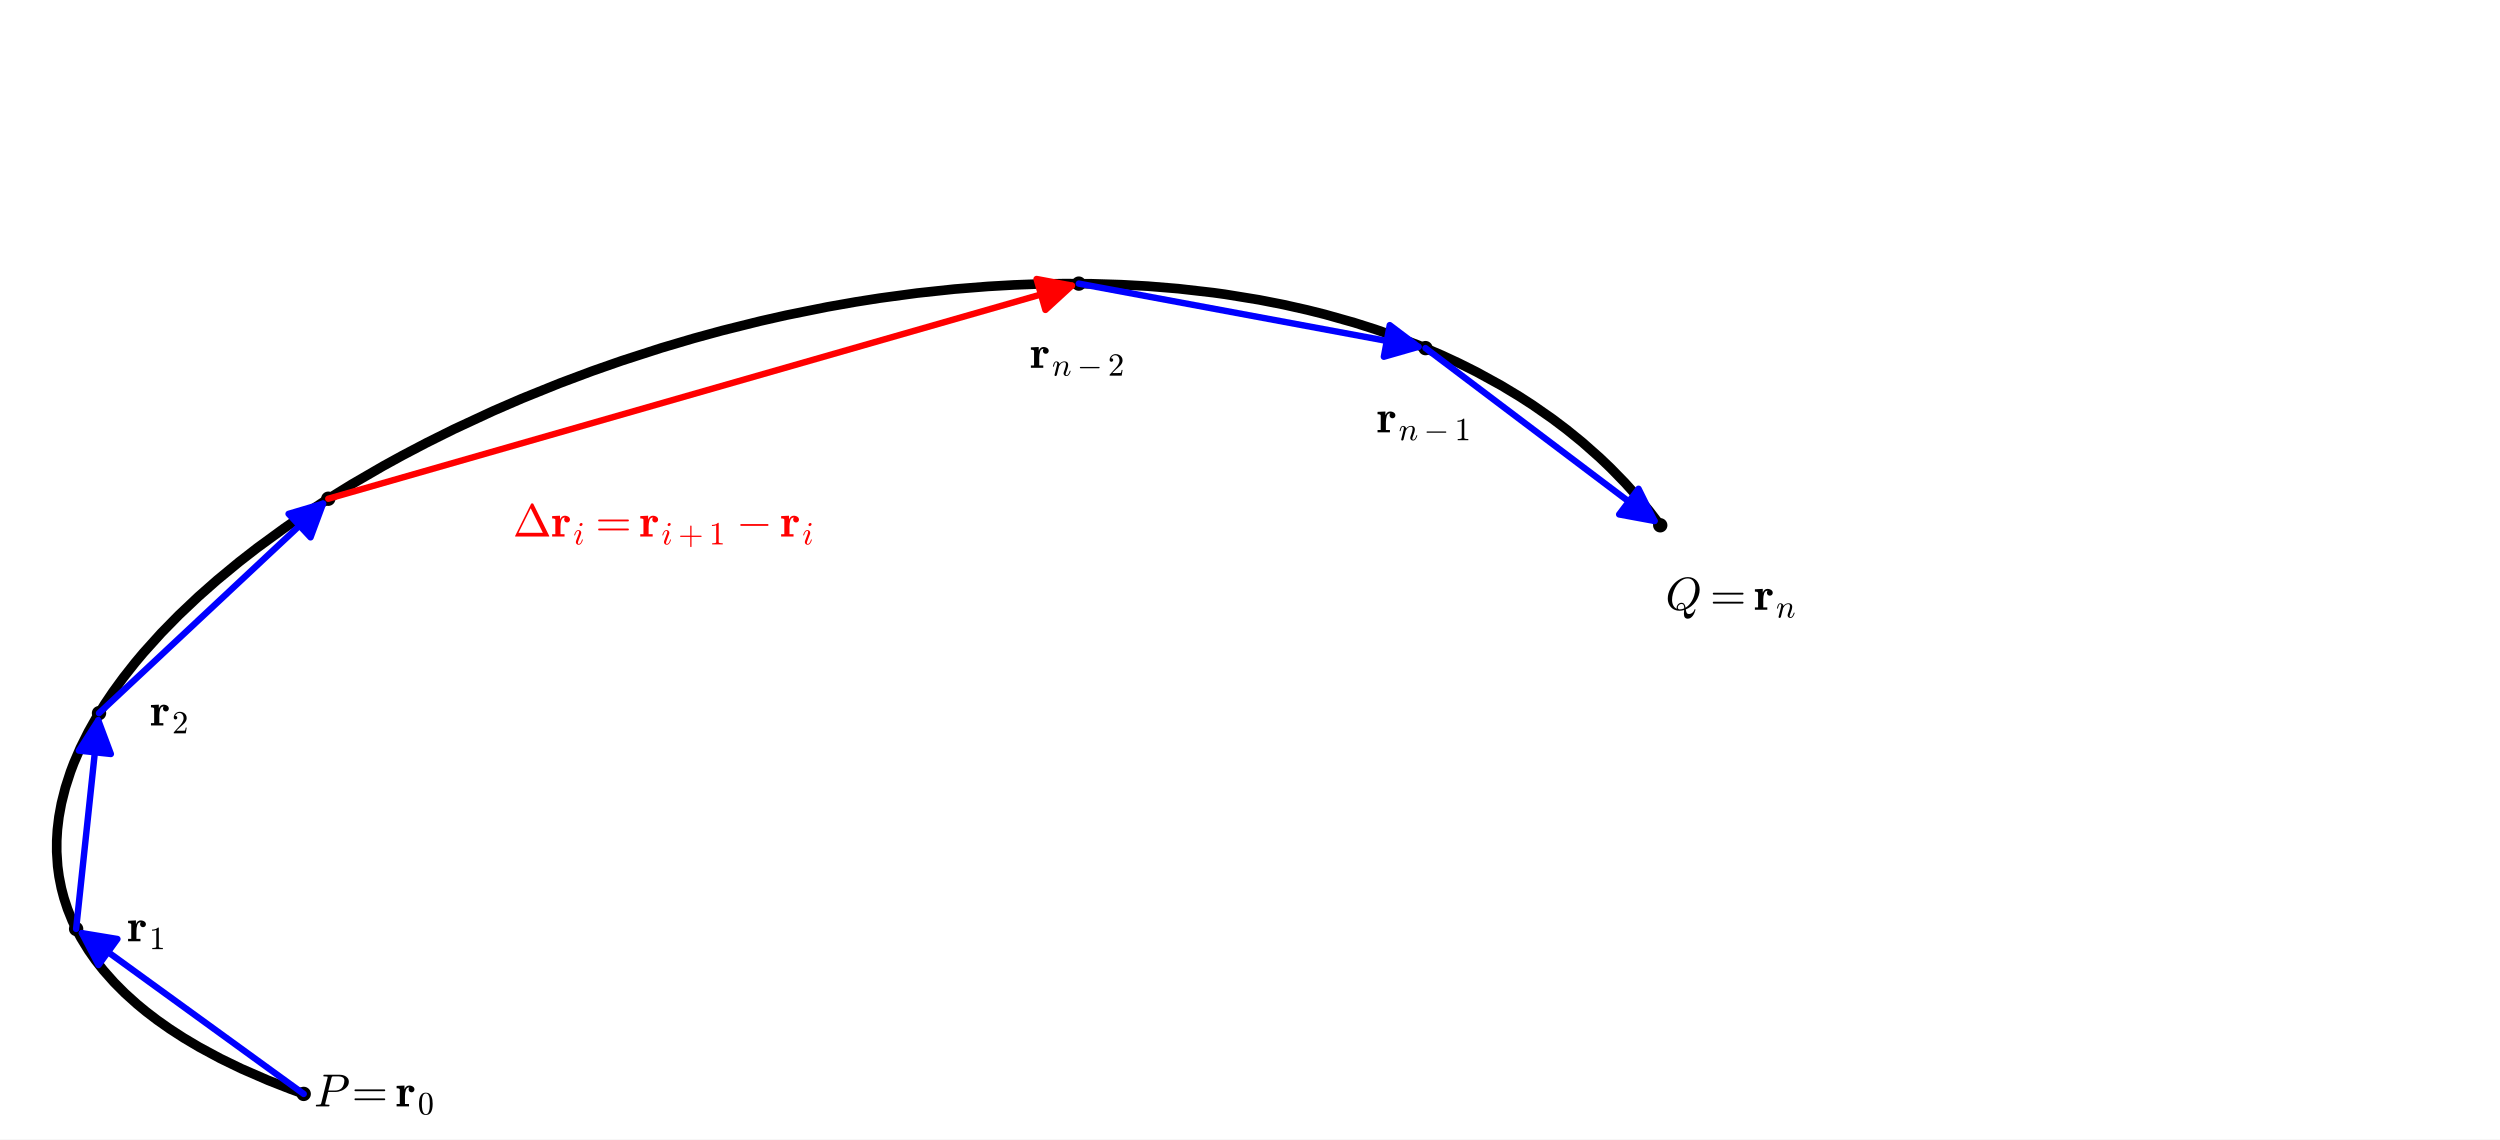
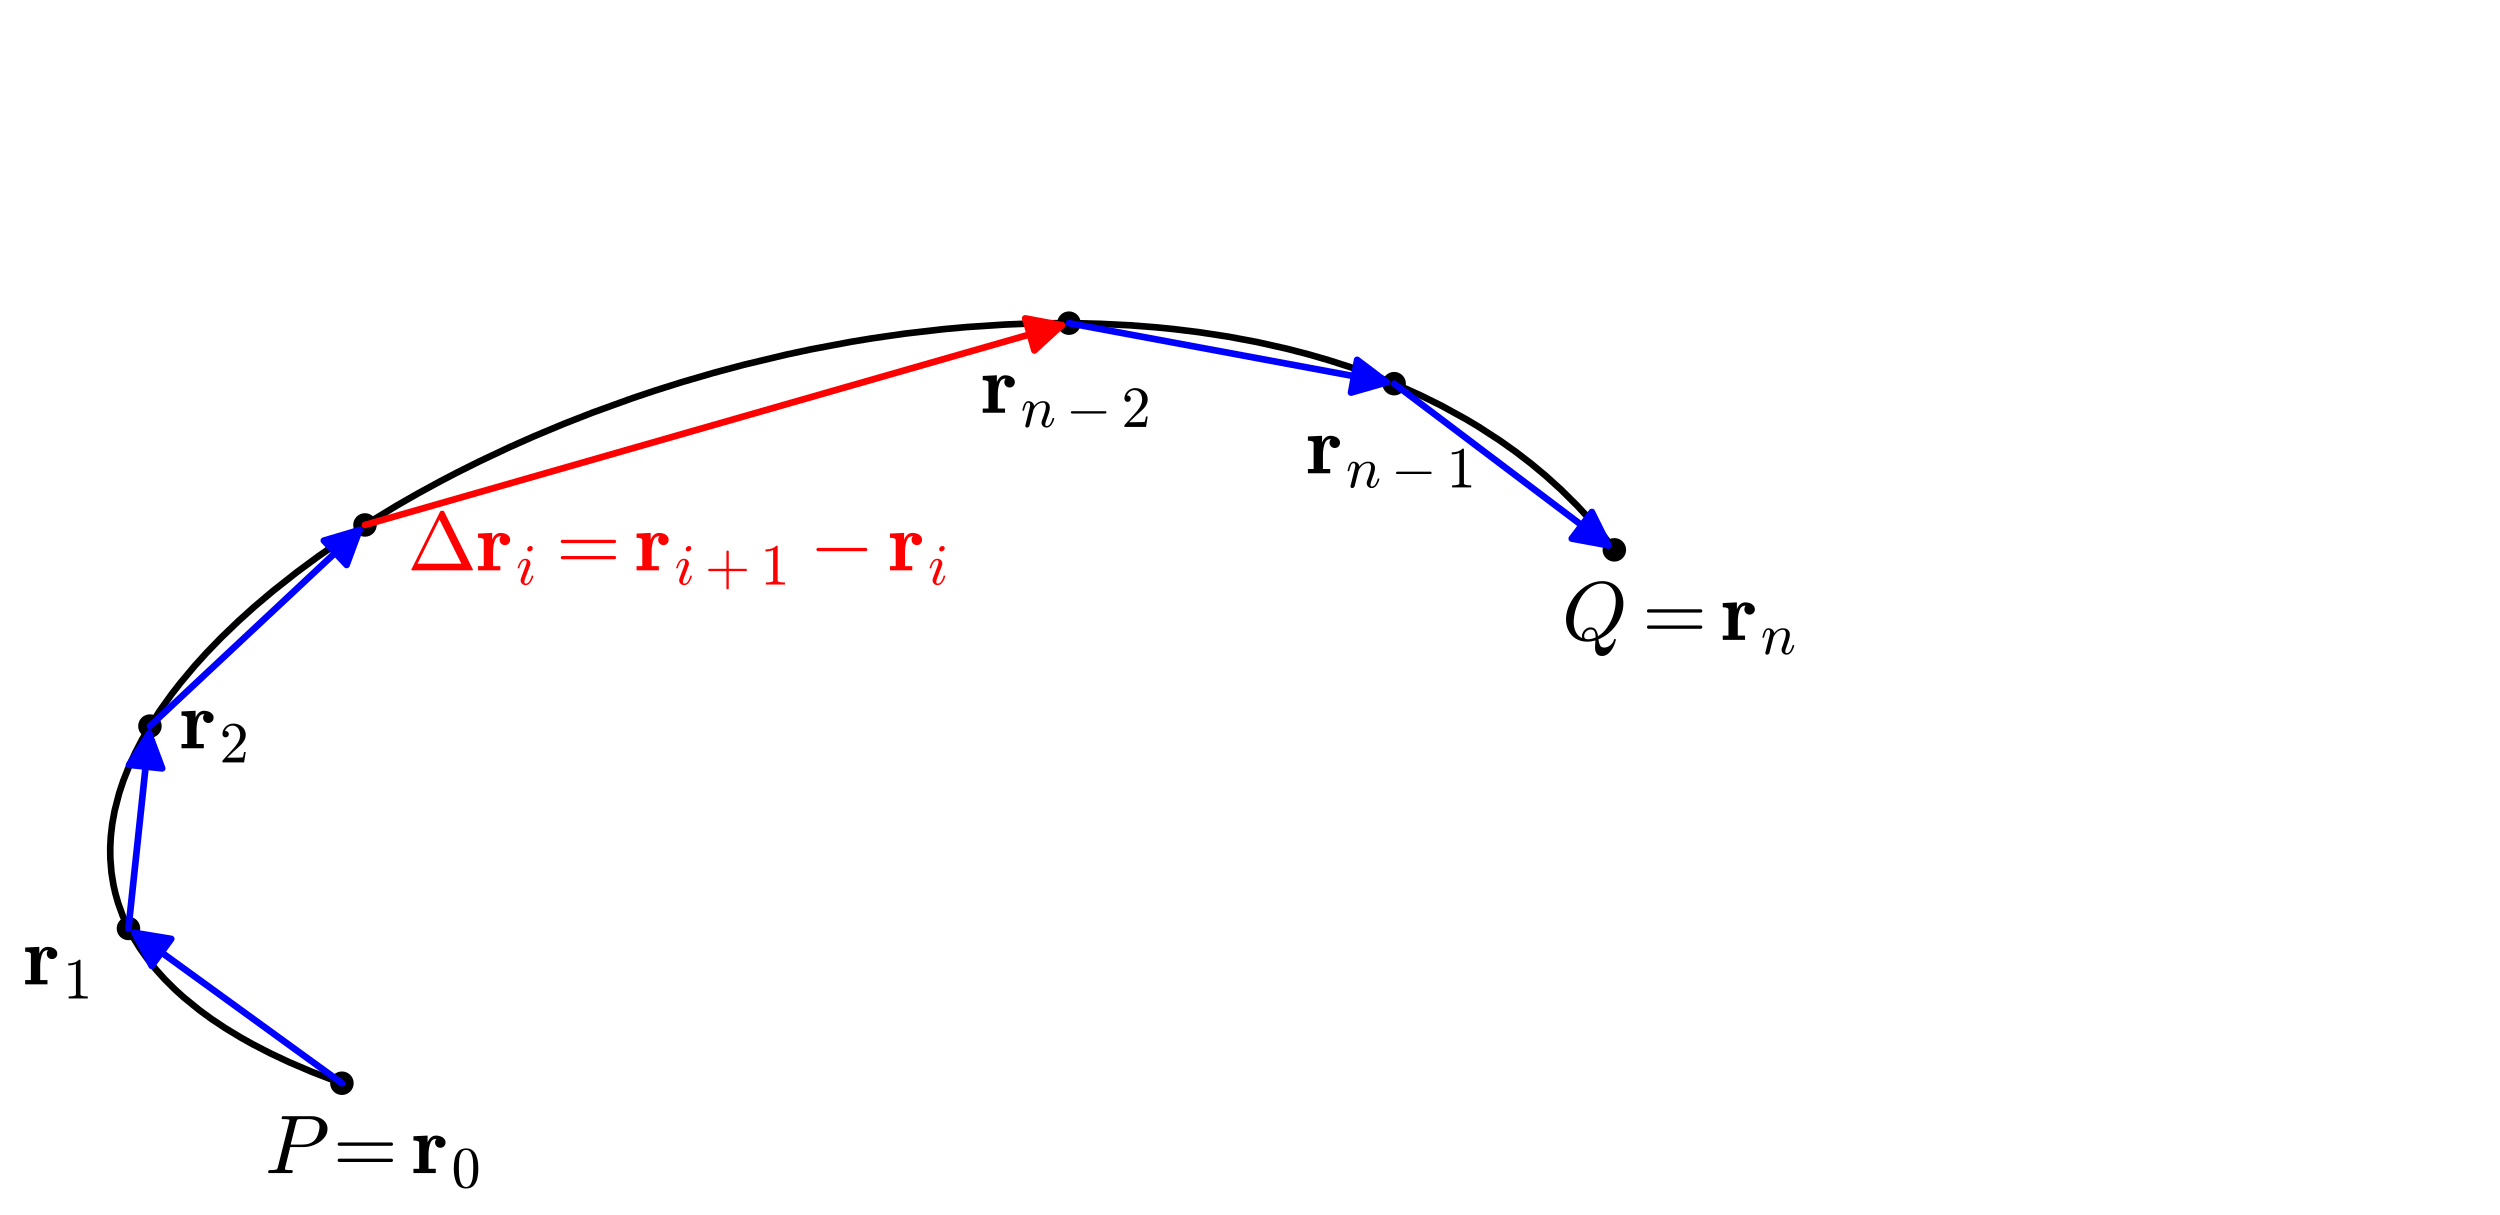
- <svg xmlns="http://www.w3.org/2000/svg" xmlns:xlink="http://www.w3.org/1999/xlink" width="777.868pt" height="354.537pt" viewBox="0 0 777.868 354.537" version="1.1">
+ <svg xmlns="http://www.w3.org/2000/svg" xmlns:xlink="http://www.w3.org/1999/xlink" width="750.709pt" height="364.818pt" viewBox="0 0 750.709 364.818" version="1.1">
  <defs>
    <style type="text/css">*{stroke-linejoin: round; stroke-linecap: butt}</style>
  </defs>
  <g id="figure_1">
    <g id="patch_1">
-       <path d="M 0 354.537  L 777.868 354.537  L 777.868 0  L 0 0  z " style="fill: #ffffff" />
+       <path d="M 0 364.818  L 750.709 364.818  L 750.709 0  L 0 0  z " style="fill: #ffffff" />
    </g>
    <g id="axes_1">
      <g id="patch_2">
-         <path d="M 7.2 345.411  L 549.37 345.411  L 549.37 83.2  L 7.2 83.2  z " style="fill: #ffffff" />
+         <path d="M 8.591 350.49  L 514.74 350.49  L 514.74 92.066  L 8.591 92.066  z " style="fill: #ffffff" />
      </g>
      <g id="PathCollection_1">
-         <path d="M 94.494 342.605  C 95.087 342.605 95.656 342.369 96.076 341.95  C 96.495 341.531 96.73 340.962 96.73 340.369  C 96.73 339.776 96.495 339.207 96.076 338.788  C 95.656 338.368 95.087 338.133 94.494 338.133  C 93.901 338.133 93.333 338.368 92.913 338.788  C 92.494 339.207 92.258 339.776 92.258 340.369  C 92.258 340.962 92.494 341.531 92.913 341.95  C 93.333 342.369 93.901 342.605 94.494 342.605  z " clip-path="url(#p97bbeaa881)" />
+         <path d="M 102.671 328.809  C 103.609 328.809 104.508 328.437 105.171 327.774  C 105.834 327.111 106.207 326.211 106.207 325.274  C 106.207 324.336 105.834 323.437 105.171 322.774  C 104.508 322.111 103.609 321.738 102.671 321.738  C 101.734 321.738 100.834 322.111 100.171 322.774  C 99.508 323.437 99.136 324.336 99.136 325.274  C 99.136 326.211 99.508 327.111 100.171 327.774  C 100.834 328.437 101.734 328.809 102.671 328.809  z " clip-path="url(#pa970d36c4c)" />
      </g>
      <g id="PathCollection_2">
-         <path d="M 23.685 291.266  C 24.279 291.266 24.847 291.031 25.267 290.612  C 25.686 290.192 25.922 289.623 25.922 289.03  C 25.922 288.437 25.686 287.869 25.267 287.449  C 24.847 287.03 24.279 286.794 23.685 286.794  C 23.092 286.794 22.524 287.03 22.104 287.449  C 21.685 287.869 21.449 288.437 21.449 289.03  C 21.449 289.623 21.685 290.192 22.104 290.612  C 22.524 291.031 23.092 291.266 23.685 291.266  z " clip-path="url(#p97bbeaa881)" />
+         <path d="M 38.572 282.335  C 39.509 282.335 40.409 281.963 41.072 281.3  C 41.735 280.637 42.107 279.737 42.107 278.8  C 42.107 277.862 41.735 276.963 41.072 276.3  C 40.409 275.637 39.509 275.264 38.572 275.264  C 37.634 275.264 36.735 275.637 36.072 276.3  C 35.409 276.963 35.036 277.862 35.036 278.8  C 35.036 279.737 35.409 280.637 36.072 281.3  C 36.735 281.963 37.634 282.335 38.572 282.335  z " clip-path="url(#pa970d36c4c)" />
      </g>
      <g id="PathCollection_3">
-         <path d="M 30.81 224.139  C 31.403 224.139 31.972 223.903 32.391 223.484  C 32.81 223.064 33.046 222.496 33.046 221.903  C 33.046 221.309 32.81 220.741 32.391 220.321  C 31.972 219.902 31.403 219.666 30.81 219.666  C 30.217 219.666 29.648 219.902 29.229 220.321  C 28.809 220.741 28.574 221.309 28.574 221.903  C 28.574 222.496 28.809 223.064 29.229 223.484  C 29.648 223.903 30.217 224.139 30.81 224.139  z " clip-path="url(#p97bbeaa881)" />
+         <path d="M 45.021 221.568  C 45.959 221.568 46.858 221.196 47.521 220.533  C 48.184 219.87 48.557 218.97 48.557 218.033  C 48.557 217.095 48.184 216.196 47.521 215.533  C 46.858 214.87 45.959 214.497 45.021 214.497  C 44.083 214.497 43.184 214.87 42.521 215.533  C 41.858 216.196 41.486 217.095 41.486 218.033  C 41.486 218.97 41.858 219.87 42.521 220.533  C 43.184 221.196 44.083 221.568 45.021 221.568  z " clip-path="url(#pa970d36c4c)" />
      </g>
      <g id="PathCollection_4">
-         <path d="M 102.145 157.417  C 102.738 157.417 103.307 157.182 103.726 156.762  C 104.145 156.343 104.381 155.774 104.381 155.181  C 104.381 154.588 104.145 154.019 103.726 153.6  C 103.307 153.181 102.738 152.945 102.145 152.945  C 101.552 152.945 100.983 153.181 100.564 153.6  C 100.144 154.019 99.909 154.588 99.909 155.181  C 99.909 155.774 100.144 156.343 100.564 156.762  C 100.983 157.182 101.552 157.417 102.145 157.417  z " clip-path="url(#p97bbeaa881)" />
+         <path d="M 109.597 161.169  C 110.534 161.169 111.434 160.796 112.097 160.133  C 112.76 159.47 113.132 158.571 113.132 157.633  C 113.132 156.696 112.76 155.796 112.097 155.133  C 111.434 154.47 110.534 154.098 109.597 154.098  C 108.659 154.098 107.76 154.47 107.097 155.133  C 106.434 155.796 106.061 156.696 106.061 157.633  C 106.061 158.571 106.434 159.47 107.097 160.133  C 107.76 160.796 108.659 161.169 109.597 161.169  z " clip-path="url(#pa970d36c4c)" />
      </g>
      <g id="PathCollection_5">
-         <path d="M 335.668 90.483  C 336.261 90.483 336.83 90.248 337.249 89.828  C 337.668 89.409 337.904 88.84 337.904 88.247  C 337.904 87.654 337.668 87.086 337.249 86.666  C 336.83 86.247 336.261 86.011 335.668 86.011  C 335.075 86.011 334.506 86.247 334.087 86.666  C 333.667 87.086 333.432 87.654 333.432 88.247  C 333.432 88.84 333.667 89.409 334.087 89.828  C 334.506 90.248 335.075 90.483 335.668 90.483  z " clip-path="url(#p97bbeaa881)" />
+         <path d="M 320.992 100.577  C 321.93 100.577 322.829 100.205 323.492 99.542  C 324.155 98.879 324.528 97.979 324.528 97.042  C 324.528 96.104 324.155 95.205 323.492 94.542  C 322.829 93.879 321.93 93.506 320.992 93.506  C 320.055 93.506 319.155 93.879 318.492 94.542  C 317.829 95.205 317.457 96.104 317.457 97.042  C 317.457 97.979 317.829 98.879 318.492 99.542  C 319.155 100.205 320.055 100.577 320.992 100.577  z " clip-path="url(#pa970d36c4c)" />
      </g>
      <g id="PathCollection_6">
-         <path d="M 443.533 110.554  C 444.126 110.554 444.695 110.318 445.114 109.899  C 445.533 109.48 445.769 108.911 445.769 108.318  C 445.769 107.725 445.533 107.156 445.114 106.737  C 444.695 106.317 444.126 106.082 443.533 106.082  C 442.94 106.082 442.371 106.317 441.952 106.737  C 441.532 107.156 441.297 107.725 441.297 108.318  C 441.297 108.911 441.532 109.48 441.952 109.899  C 442.371 110.318 442.94 110.554 443.533 110.554  z " clip-path="url(#p97bbeaa881)" />
+         <path d="M 418.637 118.746  C 419.574 118.746 420.474 118.374 421.137 117.711  C 421.8 117.048 422.172 116.148 422.172 115.211  C 422.172 114.273 421.8 113.374 421.137 112.711  C 420.474 112.048 419.574 111.675 418.637 111.675  C 417.699 111.675 416.8 112.048 416.137 112.711  C 415.474 113.374 415.101 114.273 415.101 115.211  C 415.101 116.148 415.474 117.048 416.137 117.711  C 416.8 118.374 417.699 118.746 418.637 118.746  z " clip-path="url(#pa970d36c4c)" />
      </g>
      <g id="PathCollection_7">
-         <path d="M 516.577 165.678  C 517.17 165.678 517.739 165.442 518.158 165.023  C 518.577 164.603 518.813 164.035 518.813 163.442  C 518.813 162.849 518.577 162.28 518.158 161.86  C 517.739 161.441 517.17 161.206 516.577 161.206  C 515.984 161.206 515.415 161.441 514.996 161.86  C 514.577 162.28 514.341 162.849 514.341 163.442  C 514.341 164.035 514.577 164.603 514.996 165.023  C 515.415 165.442 515.984 165.678 516.577 165.678  z " clip-path="url(#p97bbeaa881)" />
+         <path d="M 484.76 168.647  C 485.697 168.647 486.597 168.274 487.26 167.611  C 487.923 166.948 488.295 166.049 488.295 165.111  C 488.295 164.173 487.923 163.274 487.26 162.611  C 486.597 161.948 485.697 161.576 484.76 161.576  C 483.822 161.576 482.923 161.948 482.26 162.611  C 481.597 163.274 481.224 164.173 481.224 165.111  C 481.224 166.049 481.597 166.948 482.26 167.611  C 482.923 168.274 483.822 168.647 484.76 168.647  z " clip-path="url(#pa970d36c4c)" />
      </g>
      <g id="matplotlib.axis_1" />
      <g id="matplotlib.axis_2" />
      <g id="line2d_1">
-         <path d="M 516.577 163.442  L 513.137 158.938  L 509.405 154.441  L 505.586 150.193  L 501.134 145.627  L 497.77 142.417  L 492.279 137.564  L 487.494 133.678  L 483.067 130.334  L 476.828 125.985  L 472.733 123.341  L 467.045 119.915  L 459.411 115.727  L 453.987 113.011  L 448.623 110.518  L 441.658 107.546  L 434.752 104.872  L 427.861 102.456  L 421.41 100.405  L 412.181 97.802  L 406.7 96.429  L 399.327 94.775  L 391.715 93.286  L 381.167 91.569  L 377.611 91.077  L 366.621 89.818  L 357.073 89.033  L 348.931 88.58  L 339.664 88.296  L 331.154 88.245  L 322.15 88.403  L 315.498 88.657  L 307.361 89.12  L 296.964 89.953  L 285.409 91.189  L 273.704 92.767  L 266.215 93.947  L 257.424 95.499  L 244.636 98.078  L 236.584 99.897  L 224.682 102.862  L 215.893 105.266  L 205.813 108.248  L 193.46 112.24  L 184.306 115.443  L 174.129 119.257  L 162.407 123.993  L 153.467 127.864  L 141.196 133.564  L 132.717 137.782  L 125.237 141.707  L 119.159 145.045  L 109.494 150.652  L 101.655 155.492  L 92.677 161.396  L 88.457 164.318  L 80.07 170.439  L 74.392 174.849  L 67.476 180.556  L 61.672 185.677  L 55.598 191.424  L 50.195 196.937  L 44.613 203.132  L 42.006 206.24  L 38.372 210.851  L 35.143 215.285  L 32.668 218.954  L 29.949 223.335  L 27.514 227.664  L 24.995 232.718  L 22.957 237.447  L 21.947 240.11  L 20.344 245.052  L 19.11 249.94  L 18.336 254.162  L 17.862 258.127  L 17.656 261.557  L 17.647 265.047  L 17.946 269.562  L 18.369 272.706  L 19.096 276.376  L 19.904 279.443  L 21.026 282.858  L 22.481 286.472  L 23.876 289.409  L 25.224 291.913  L 27.586 295.754  L 29.683 298.739  L 32.166 301.898  L 35.528 305.69  L 38.874 309.044  L 42.619 312.416  L 45.469 314.764  L 48.926 317.402  L 52.829 320.147  L 57.152 322.944  L 61.967 325.802  L 68.49 329.316  L 75.097 332.523  L 83.498 336.176  L 90.429 338.889  L 94.494 340.369  L 94.494 340.369  " clip-path="url(#p97bbeaa881)" style="fill: none; stroke: #000000; stroke-width: 3; stroke-linecap: square" />
+         <path d="M 484.76 165.111  L 481.716 161.124  L 477.202 155.746  L 473.634 151.876  L 468.779 147.055  L 464.073 142.803  L 459.769 139.224  L 455.281 135.77  L 450.444 132.328  L 443.991 128.139  L 440.345 125.955  L 432.856 121.838  L 427.088 118.975  L 421.56 116.458  L 415.327 113.865  L 408.85 111.424  L 405.038 110.101  L 399.114 108.2  L 393.109 106.458  L 386.411 104.718  L 377.481 102.714  L 368.871 101.1  L 359.92 99.732  L 352.393 98.812  L 346.898 98.267  L 339.304 97.683  L 330.495 97.243  L 324.657 97.087  L 318.062 97.035  L 307.941 97.208  L 301.734 97.46  L 290.135 98.221  L 283.304 98.842  L 271.687 100.185  L 261.981 101.579  L 255.653 102.62  L 243.53 104.902  L 236.245 106.455  L 223.248 109.564  L 214.165 111.997  L 204.625 114.785  L 196.869 117.231  L 190.047 119.516  L 177.953 123.889  L 169.245 127.299  L 160.463 130.97  L 153.179 134.201  L 144.08 138.485  L 137.135 141.953  L 132.339 144.454  L 125.452 148.204  L 119.162 151.806  L 110.404 157.124  L 103.701 161.459  L 95.655 167.004  L 89.234 171.733  L 81.908 177.511  L 76.427 182.147  L 71.735 186.364  L 66.425 191.467  L 62.019 196.02  L 58.463 199.95  L 54.18 205.059  L 51.576 208.413  L 48.063 213.319  L 44.644 218.654  L 42.637 222.142  L 40.643 225.969  L 38.811 229.936  L 37.011 234.48  L 35.772 238.224  L 34.427 243.429  L 33.703 247.414  L 33.272 251.161  L 33.097 254.558  L 33.131 257.829  L 33.475 262.035  L 34.069 265.728  L 34.66 268.339  L 35.496 271.254  L 36.855 275.007  L 38.594 278.843  L 40.198 281.817  L 41.989 284.714  L 44.056 287.662  L 46.75 291.044  L 49.457 294.055  L 52.654 297.231  L 55.257 299.578  L 59.947 303.382  L 63.442 305.93  L 67.61 308.709  L 72.125 311.455  L 75.84 313.538  L 81.094 316.254  L 86.86 318.967  L 93.494 321.795  L 99.182 324.005  L 102.671 325.274  L 102.671 325.274  " clip-path="url(#pa970d36c4c)" style="fill: none; stroke: #000000; stroke-width: 2; stroke-linecap: square" />
      </g>
      <g id="patch_3">
-         <path d="M 94.494 340.369  Q 59.09 314.7 25.496 290.343  " clip-path="url(#p97bbeaa881)" style="fill: none; stroke: #0000ff; stroke-width: 2; stroke-linecap: round" />
-         <path d="M 30.657 300.261  L 25.496 290.343  L 36.527 292.165  L 30.657 300.261  z " clip-path="url(#p97bbeaa881)" style="fill: #0000ff; stroke: #0000ff; stroke-width: 2; stroke-linecap: round" />
+         <path d="M 102.671 325.274  Q 70.622 302.037 40.382 280.112  " clip-path="url(#pa970d36c4c)" style="fill: none; stroke: #0000ff; stroke-width: 2; stroke-linecap: round" />
+         <path d="M 45.543 290.03  L 40.382 280.112  L 51.413 281.934  L 45.543 290.03  z " clip-path="url(#pa970d36c4c)" style="fill: #0000ff; stroke: #0000ff; stroke-width: 2; stroke-linecap: round" />
      </g>
      <g id="patch_4">
-         <path d="M 23.685 289.03  Q 27.248 255.466 30.574 224.126  " clip-path="url(#p97bbeaa881)" style="fill: none; stroke: #0000ff; stroke-width: 2; stroke-linecap: round" />
-         <path d="M 24.546 233.543  L 30.574 224.126  L 34.49 234.598  L 24.546 233.543  z " clip-path="url(#p97bbeaa881)" style="fill: #0000ff; stroke: #0000ff; stroke-width: 2; stroke-linecap: round" />
+         <path d="M 38.572 278.8  Q 41.796 248.416 44.785 220.256  " clip-path="url(#pa970d36c4c)" style="fill: none; stroke: #0000ff; stroke-width: 2; stroke-linecap: round" />
+         <path d="M 38.758 229.673  L 44.785 220.256  L 48.702 230.728  L 38.758 229.673  z " clip-path="url(#pa970d36c4c)" style="fill: #0000ff; stroke: #0000ff; stroke-width: 2; stroke-linecap: round" />
      </g>
      <g id="patch_5">
-         <path d="M 30.81 221.903  Q 66.477 188.542 100.512 156.709  " clip-path="url(#p97bbeaa881)" style="fill: none; stroke: #0000ff; stroke-width: 2; stroke-linecap: round" />
-         <path d="M 89.793 159.888  L 100.512 156.709  L 96.624 167.191  L 89.793 159.888  z " clip-path="url(#p97bbeaa881)" style="fill: #0000ff; stroke: #0000ff; stroke-width: 2; stroke-linecap: round" />
+         <path d="M 45.021 218.033  Q 77.309 187.833 107.964 159.161  " clip-path="url(#pa970d36c4c)" style="fill: none; stroke: #0000ff; stroke-width: 2; stroke-linecap: round" />
+         <path d="M 97.245 162.34  L 107.964 159.161  L 104.076 169.644  L 97.245 162.34  z " clip-path="url(#pa970d36c4c)" style="fill: #0000ff; stroke: #0000ff; stroke-width: 2; stroke-linecap: round" />
      </g>
      <g id="patch_6">
-         <path d="M 102.145 155.181  Q 218.906 121.714 333.518 88.863  " clip-path="url(#p97bbeaa881)" style="fill: none; stroke: #ff0000; stroke-width: 2; stroke-linecap: round" />
-         <path d="M 322.528 86.812  L 333.518 88.863  L 325.283 96.425  L 322.528 86.812  z " clip-path="url(#p97bbeaa881)" style="fill: #ff0000; stroke: #ff0000; stroke-width: 2; stroke-linecap: round" />
+         <path d="M 109.597 157.633  Q 215.295 127.338 318.843 97.658  " clip-path="url(#pa970d36c4c)" style="fill: none; stroke: #ff0000; stroke-width: 2; stroke-linecap: round" />
+         <path d="M 307.852 95.607  L 318.843 97.658  L 310.608 105.22  L 307.852 95.607  z " clip-path="url(#pa970d36c4c)" style="fill: #ff0000; stroke: #ff0000; stroke-width: 2; stroke-linecap: round" />
      </g>
      <g id="patch_7">
-         <path d="M 335.668 88.247  Q 389.6 98.283 441.335 107.909  " clip-path="url(#p97bbeaa881)" style="fill: none; stroke: #0000ff; stroke-width: 2; stroke-linecap: round" />
-         <path d="M 432.418 101.164  L 441.335 107.909  L 430.589 110.995  L 432.418 101.164  z " clip-path="url(#p97bbeaa881)" style="fill: #0000ff; stroke: #0000ff; stroke-width: 2; stroke-linecap: round" />
+         <path d="M 320.992 97.042  Q 369.815 106.126 416.438 114.801  " clip-path="url(#pa970d36c4c)" style="fill: none; stroke: #0000ff; stroke-width: 2; stroke-linecap: round" />
+         <path d="M 407.522 108.057  L 416.438 114.801  L 405.693 117.888  L 407.522 108.057  z " clip-path="url(#pa970d36c4c)" style="fill: #0000ff; stroke: #0000ff; stroke-width: 2; stroke-linecap: round" />
      </g>
      <g id="patch_8">
-         <path d="M 443.533 108.318  Q 480.055 135.88 514.792 162.095  " clip-path="url(#p97bbeaa881)" style="fill: none; stroke: #0000ff; stroke-width: 2; stroke-linecap: round" />
-         <path d="M 509.822 152.08  L 514.792 162.095  L 503.798 160.062  L 509.822 152.08  z " clip-path="url(#p97bbeaa881)" style="fill: #0000ff; stroke: #0000ff; stroke-width: 2; stroke-linecap: round" />
+         <path d="M 418.637 115.211  Q 451.698 140.161 482.975 163.764  " clip-path="url(#pa970d36c4c)" style="fill: none; stroke: #0000ff; stroke-width: 2; stroke-linecap: round" />
+         <path d="M 478.005 153.749  L 482.975 163.764  L 471.981 161.731  L 478.005 153.749  z " clip-path="url(#pa970d36c4c)" style="fill: #0000ff; stroke: #0000ff; stroke-width: 2; stroke-linecap: round" />
      </g>
      <g id="text_1">
-         <g transform="translate(97.70854 344.3424)scale(0.144 -0.144)">
+         <g transform="translate(79.54471 352.4189)scale(0.25 -0.25)">
          <defs>
            <path id="Cmmi10-50" d="M 313 0  Q 250 0 250 84  Q 253 100 262 139  Q 272 178 289 201  Q 306 225 331 225  Q 722 225 878 269  Q 959 297 997 441  L 1875 3956  Q 1888 4019 1888 4044  Q 1888 4113 1813 4122  Q 1691 4147 1350 4147  Q 1288 4147 1288 4231  Q 1291 4247 1300 4286  Q 1309 4325 1326 4348  Q 1344 4372 1369 4372  L 3578 4372  Q 3881 4372 4165 4264  Q 4450 4156 4631 3934  Q 4813 3713 4813 3397  Q 4813 2991 4527 2672  Q 4241 2353 3814 2175  Q 3388 1997 2988 1997  L 1947 1997  L 1556 416  Q 1544 353 1544 325  Q 1544 300 1551 283  Q 1559 266 1573 261  Q 1588 256 1619 250  Q 1741 225 2081 225  Q 2144 225 2144 141  Q 2122 50 2109 25  Q 2097 0 2034 0  L 313 0  z M 1978 2188  L 2875 2188  Q 3497 2188 3822 2522  Q 3988 2688 4092 3000  Q 4197 3313 4197 3566  Q 4197 3881 3956 4014  Q 3716 4147 3359 4147  L 2747 4147  Q 2572 4147 2515 4117  Q 2459 4088 2413 3928  L 1978 2188  z " transform="scale(0.015625)" />
            <path id="Cmr10-3d" d="M 481 850  Q 428 850 393 890  Q 359 931 359 978  Q 359 1031 393 1068  Q 428 1106 481 1106  L 4500 1106  Q 4547 1106 4581 1068  Q 4616 1031 4616 978  Q 4616 931 4581 890  Q 4547 850 4500 850  L 481 850  z M 481 2094  Q 428 2094 393 2131  Q 359 2169 359 2222  Q 359 2269 393 2309  Q 428 2350 481 2350  L 4500 2350  Q 4547 2350 4581 2309  Q 4616 2269 4616 2222  Q 4616 2169 4581 2131  Q 4547 2094 4500 2094  L 481 2094  z " transform="scale(0.015625)" />
            <path id="Cmb10-72" d="M 91 0  L 91 325  L 531 325  L 531 2322  Q 531 2503 91 2503  L 91 2828  L 1178 2881  L 1178 2356  Q 1269 2594 1436 2737  Q 1603 2881 1838 2881  Q 2006 2881 2173 2822  Q 2341 2763 2450 2641  Q 2559 2519 2559 2344  Q 2559 2178 2443 2059  Q 2328 1941 2156 1941  Q 1984 1941 1868 2059  Q 1753 2178 1753 2344  Q 1753 2513 1856 2625  L 1838 2625  Q 1488 2625 1367 2248  Q 1247 1872 1247 1416  L 1247 325  L 1806 325  L 1806 0  L 91 0  z " transform="scale(0.015625)" />
            <path id="Cmr10-30" d="M 1600 -141  Q 816 -141 533 504  Q 250 1150 250 2041  Q 250 2597 351 3087  Q 453 3578 754 3920  Q 1056 4263 1600 4263  Q 2022 4263 2290 4056  Q 2559 3850 2700 3523  Q 2841 3197 2892 2823  Q 2944 2450 2944 2041  Q 2944 1491 2842 1011  Q 2741 531 2444 195  Q 2147 -141 1600 -141  z M 1600 25  Q 1956 25 2131 390  Q 2306 756 2347 1200  Q 2388 1644 2388 2144  Q 2388 2625 2347 3031  Q 2306 3438 2132 3767  Q 1959 4097 1600 4097  Q 1238 4097 1063 3765  Q 888 3434 847 3029  Q 806 2625 806 2144  Q 806 1788 823 1472  Q 841 1156 916 820  Q 991 484 1158 254  Q 1325 25 1600 25  z " transform="scale(0.015625)" />
          </defs>
          <use xlink:href="#Cmmi10-50" transform="translate(0 0.6875)" />
          <use xlink:href="#Cmr10-3d" transform="translate(81.76758 0.6875)" />
          <use xlink:href="#Cmb10-72" transform="translate(177.0117 0.6875)" />
          <use xlink:href="#Cmr10-30" transform="translate(224.1516 -16.31875)scale(0.7)" />
        </g>
      </g>
      <g id="text_2">
-         <g transform="translate(39.64364 293.0039)scale(0.144 -0.144)">
+         <g transform="translate(7.2 295.8216)scale(0.25 -0.25)">
          <defs>
            <path id="Cmr10-31" d="M 594 0  L 594 225  Q 1394 225 1394 428  L 1394 3788  Q 1063 3628 556 3628  L 556 3853  Q 1341 3853 1741 4263  L 1831 4263  Q 1853 4263 1873 4245  Q 1894 4228 1894 4206  L 1894 428  Q 1894 225 2694 225  L 2694 0  L 594 0  z " transform="scale(0.015625)" />
          </defs>
          <use xlink:href="#Cmb10-72" transform="translate(0 0.984375)" />
          <use xlink:href="#Cmr10-31" transform="translate(47.13992 -16.02188)scale(0.7)" />
        </g>
      </g>
      <g id="text_3">
-         <g transform="translate(46.76791 225.876)scale(0.144 -0.144)">
+         <g transform="translate(54.14292 224.931)scale(0.25 -0.25)">
          <defs>
            <path id="Cmr10-32" d="M 319 0  L 319 172  Q 319 188 331 206  L 1325 1306  Q 1550 1550 1690 1715  Q 1831 1881 1968 2097  Q 2106 2313 2186 2536  Q 2266 2759 2266 3009  Q 2266 3272 2169 3511  Q 2072 3750 1880 3894  Q 1688 4038 1416 4038  Q 1138 4038 916 3870  Q 694 3703 603 3438  Q 628 3444 672 3444  Q 816 3444 917 3347  Q 1019 3250 1019 3097  Q 1019 2950 917 2848  Q 816 2747 672 2747  Q 522 2747 420 2851  Q 319 2956 319 3097  Q 319 3338 409 3548  Q 500 3759 670 3923  Q 841 4088 1055 4175  Q 1269 4263 1509 4263  Q 1875 4263 2190 4108  Q 2506 3953 2690 3670  Q 2875 3388 2875 3009  Q 2875 2731 2753 2481  Q 2631 2231 2440 2026  Q 2250 1822 1953 1562  Q 1656 1303 1563 1216  L 838 519  L 1453 519  Q 1906 519 2211 526  Q 2516 534 2534 550  Q 2609 631 2688 1141  L 2875 1141  L 2694 0  L 319 0  z " transform="scale(0.015625)" />
          </defs>
          <use xlink:href="#Cmb10-72" transform="translate(0 0.984375)" />
          <use xlink:href="#Cmr10-32" transform="translate(47.13992 -16.02188)scale(0.7)" />
        </g>
      </g>
      <g id="text_4">
-         <g transform="translate(320.5477 114.587)scale(0.144 -0.144)">
+         <g transform="translate(294.7423 124.1871)scale(0.25 -0.25)">
          <defs>
            <path id="Cmmi10-6e" d="M 494 109  Q 494 147 500 166  L 978 2075  Q 1025 2253 1025 2388  Q 1025 2663 838 2663  Q 638 2663 541 2423  Q 444 2184 353 1819  Q 353 1800 334 1789  Q 316 1778 300 1778  L 225 1778  Q 203 1778 187 1801  Q 172 1825 172 1844  Q 241 2122 305 2315  Q 369 2509 505 2668  Q 641 2828 844 2828  Q 1084 2828 1268 2676  Q 1453 2525 1453 2291  Q 1644 2541 1900 2684  Q 2156 2828 2444 2828  Q 2672 2828 2837 2750  Q 3003 2672 3095 2514  Q 3188 2356 3188 2138  Q 3188 1875 3070 1503  Q 2953 1131 2778 672  Q 2688 463 2688 288  Q 2688 97 2834 97  Q 3084 97 3251 365  Q 3419 634 3488 941  Q 3500 978 3541 978  L 3616 978  Q 3641 978 3658 962  Q 3675 947 3675 922  Q 3675 916 3669 903  Q 3581 541 3364 234  Q 3147 -72 2822 -72  Q 2597 -72 2437 83  Q 2278 238 2278 459  Q 2278 578 2328 709  Q 2409 919 2514 1209  Q 2619 1500 2686 1765  Q 2753 2031 2753 2234  Q 2753 2413 2679 2538  Q 2606 2663 2431 2663  Q 2197 2663 2000 2559  Q 1803 2456 1656 2286  Q 1509 2116 1388 1881  L 953 141  Q 931 53 854 -9  Q 778 -72 684 -72  Q 606 -72 550 -22  Q 494 28 494 109  z " transform="scale(0.015625)" />
            <path id="Cmsy10-a1" d="M 653 1472  Q 600 1472 565 1512  Q 531 1553 531 1600  Q 531 1647 565 1687  Q 600 1728 653 1728  L 4325 1728  Q 4375 1728 4408 1687  Q 4441 1647 4441 1600  Q 4441 1553 4408 1512  Q 4375 1472 4325 1472  L 653 1472  z " transform="scale(0.015625)" />
          </defs>
          <use xlink:href="#Cmb10-72" transform="translate(0 0.984375)" />
          <use xlink:href="#Cmmi10-6e" transform="translate(47.13992 -16.02188)scale(0.7)" />
          <use xlink:href="#Cmsy10-a1" transform="translate(101.4378 -16.02188)scale(0.7)" />
          <use xlink:href="#Cmr10-32" transform="translate(168.1087 -16.02188)scale(0.7)" />
        </g>
      </g>
      <g id="text_5">
-         <g transform="translate(428.4129 134.6575)scale(0.144 -0.144)">
+         <g transform="translate(392.3868 142.3558)scale(0.25 -0.25)">
          <use xlink:href="#Cmb10-72" transform="translate(0 0.984375)" />
          <use xlink:href="#Cmmi10-6e" transform="translate(47.13992 -16.02188)scale(0.7)" />
          <use xlink:href="#Cmsy10-a1" transform="translate(101.4378 -16.02188)scale(0.7)" />
          <use xlink:href="#Cmr10-31" transform="translate(168.1087 -16.02188)scale(0.7)" />
        </g>
      </g>
      <g id="text_6">
-         <g transform="translate(518.2072 189.7813)scale(0.144 -0.144)">
+         <g transform="translate(469.0065 192.2564)scale(0.25 -0.25)">
          <defs>
            <path id="Cmmi10-51" d="M 1947 -141  Q 1466 -141 1094 79  Q 722 300 520 692  Q 319 1084 319 1563  Q 319 2259 714 2950  Q 1109 3641 1756 4077  Q 2403 4513 3109 4513  Q 3475 4513 3778 4381  Q 4081 4250 4290 4017  Q 4500 3784 4614 3471  Q 4728 3159 4728 2791  Q 4728 2366 4581 1936  Q 4434 1506 4171 1136  Q 3909 766 3559 484  Q 3209 203 2809 38  Q 2850 -256 2934 -425  Q 3019 -594 3256 -594  Q 3506 -594 3726 -412  Q 3947 -231 4006 13  Q 4019 72 4078 72  Q 4147 72 4147 -13  Q 4100 -219 4008 -430  Q 3916 -641 3786 -823  Q 3656 -1006 3478 -1123  Q 3300 -1241 3084 -1241  Q 2547 -1241 2547 -550  Q 2547 -509 2562 -332  Q 2578 -156 2578 -44  Q 2269 -141 1947 -141  z M 1709 300  Q 1709 44 1991 44  Q 2275 44 2591 184  L 2591 244  Q 2591 503 2509 648  Q 2428 794 2194 794  Q 2078 794 1964 723  Q 1850 653 1779 539  Q 1709 425 1709 300  z M 1544 288  Q 1544 456 1637 612  Q 1731 769 1881 864  Q 2031 959 2203 959  Q 2481 959 2607 771  Q 2734 584 2778 281  Q 3188 525 3500 978  Q 3813 1431 3977 1973  Q 4141 2516 4141 3003  Q 4141 3356 4023 3656  Q 3906 3956 3664 4140  Q 3422 4325 3066 4325  Q 2722 4325 2403 4156  Q 2084 3988 1813 3706  Q 1550 3434 1342 3032  Q 1134 2631 1021 2193  Q 909 1756 909 1356  Q 909 947 1068 612  Q 1228 278 1569 128  Q 1544 194 1544 288  z " transform="scale(0.015625)" />
          </defs>
          <use xlink:href="#Cmmi10-51" transform="translate(0 0.484375)" />
          <use xlink:href="#Cmr10-3d" transform="translate(96.5625 0.484375)" />
          <use xlink:href="#Cmb10-72" transform="translate(191.8066 0.484375)" />
          <use xlink:href="#Cmmi10-6e" transform="translate(238.9466 -16.52188)scale(0.7)" />
        </g>
      </g>
      <g id="text_7">
-         <g style="fill: #ff0000" transform="translate(159.5972 167.0042)scale(0.144 -0.144)">
+         <g style="fill: #ff0000" transform="translate(122.3618 171.3739)scale(0.25 -0.25)">
          <defs>
            <path id="Cmr10-a2" d="M 347 0  Q 294 0 294 50  Q 297 56 298 59  Q 300 63 300 72  L 2503 4513  Q 2531 4581 2619 4581  L 2706 4581  Q 2794 4581 2822 4513  L 5025 72  Q 5028 66 5029 61  Q 5031 56 5031 50  Q 5031 0 4978 0  L 347 0  z M 769 513  L 4141 513  L 2456 3909  L 769 513  z " transform="scale(0.015625)" />
            <path id="Cmmi10-69" d="M 500 459  Q 500 578 550 709  L 1069 2088  Q 1153 2322 1153 2472  Q 1153 2663 1013 2663  Q 759 2663 595 2402  Q 431 2141 353 1819  Q 341 1778 300 1778  L 225 1778  Q 172 1778 172 1838  L 172 1856  Q 275 2238 487 2533  Q 700 2828 1025 2828  Q 1253 2828 1411 2678  Q 1569 2528 1569 2297  Q 1569 2178 1516 2047  L 997 672  Q 909 459 909 288  Q 909 97 1056 97  Q 1306 97 1473 364  Q 1641 631 1709 941  Q 1722 978 1759 978  L 1838 978  Q 1863 978 1878 961  Q 1894 944 1894 922  Q 1894 916 1888 903  Q 1800 541 1583 234  Q 1366 -72 1044 -72  Q 819 -72 659 83  Q 500 238 500 459  z M 1222 3878  Q 1222 4013 1334 4122  Q 1447 4231 1581 4231  Q 1691 4231 1761 4164  Q 1831 4097 1831 3994  Q 1831 3850 1717 3742  Q 1603 3634 1466 3634  Q 1363 3634 1292 3704  Q 1222 3775 1222 3878  z " transform="scale(0.015625)" />
            <path id="Cmr10-2b" d="M 481 1472  Q 428 1472 393 1512  Q 359 1553 359 1600  Q 359 1647 393 1687  Q 428 1728 481 1728  L 2363 1728  L 2363 3616  Q 2363 3666 2400 3698  Q 2438 3731 2491 3731  Q 2538 3731 2578 3698  Q 2619 3666 2619 3616  L 2619 1728  L 4500 1728  Q 4547 1728 4581 1687  Q 4616 1647 4616 1600  Q 4616 1553 4581 1512  Q 4547 1472 4500 1472  L 2619 1472  L 2619 -416  Q 2619 -466 2578 -498  Q 2538 -531 2491 -531  Q 2438 -531 2400 -498  Q 2363 -466 2363 -416  L 2363 1472  L 481 1472  z " transform="scale(0.015625)" />
          </defs>
          <use xlink:href="#Cmr10-a2" transform="translate(0 0.421875)" />
          <use xlink:href="#Cmb10-72" transform="translate(83.30078 0.421875)" />
          <use xlink:href="#Cmmi10-69" transform="translate(130.4407 -16.58438)scale(0.7)" />
          <use xlink:href="#Cmr10-3d" transform="translate(178.4733 0.421875)" />
          <use xlink:href="#Cmb10-72" transform="translate(273.7175 0.421875)" />
          <use xlink:href="#Cmmi10-69" transform="translate(320.8574 -16.58438)scale(0.7)" />
          <use xlink:href="#Cmr10-2b" transform="translate(357.2451 -16.58438)scale(0.7)" />
          <use xlink:href="#Cmr10-31" transform="translate(423.916 -16.58438)scale(0.7)" />
          <use xlink:href="#Cmsy10-a1" transform="translate(482.8519 0.421875)" />
          <use xlink:href="#Cmb10-72" transform="translate(578.0961 0.421875)" />
          <use xlink:href="#Cmmi10-69" transform="translate(625.236 -16.58438)scale(0.7)" />
        </g>
      </g>
    </g>
  </g>
  <defs>
-     <clipPath id="p97bbeaa881">
-       <rect x="7.2" y="83.2" width="542.17" height="262.211" />
+     <clipPath id="pa970d36c4c">
+       <rect x="8.591" y="92.066" width="506.149" height="258.425" />
    </clipPath>
  </defs>
</svg>
